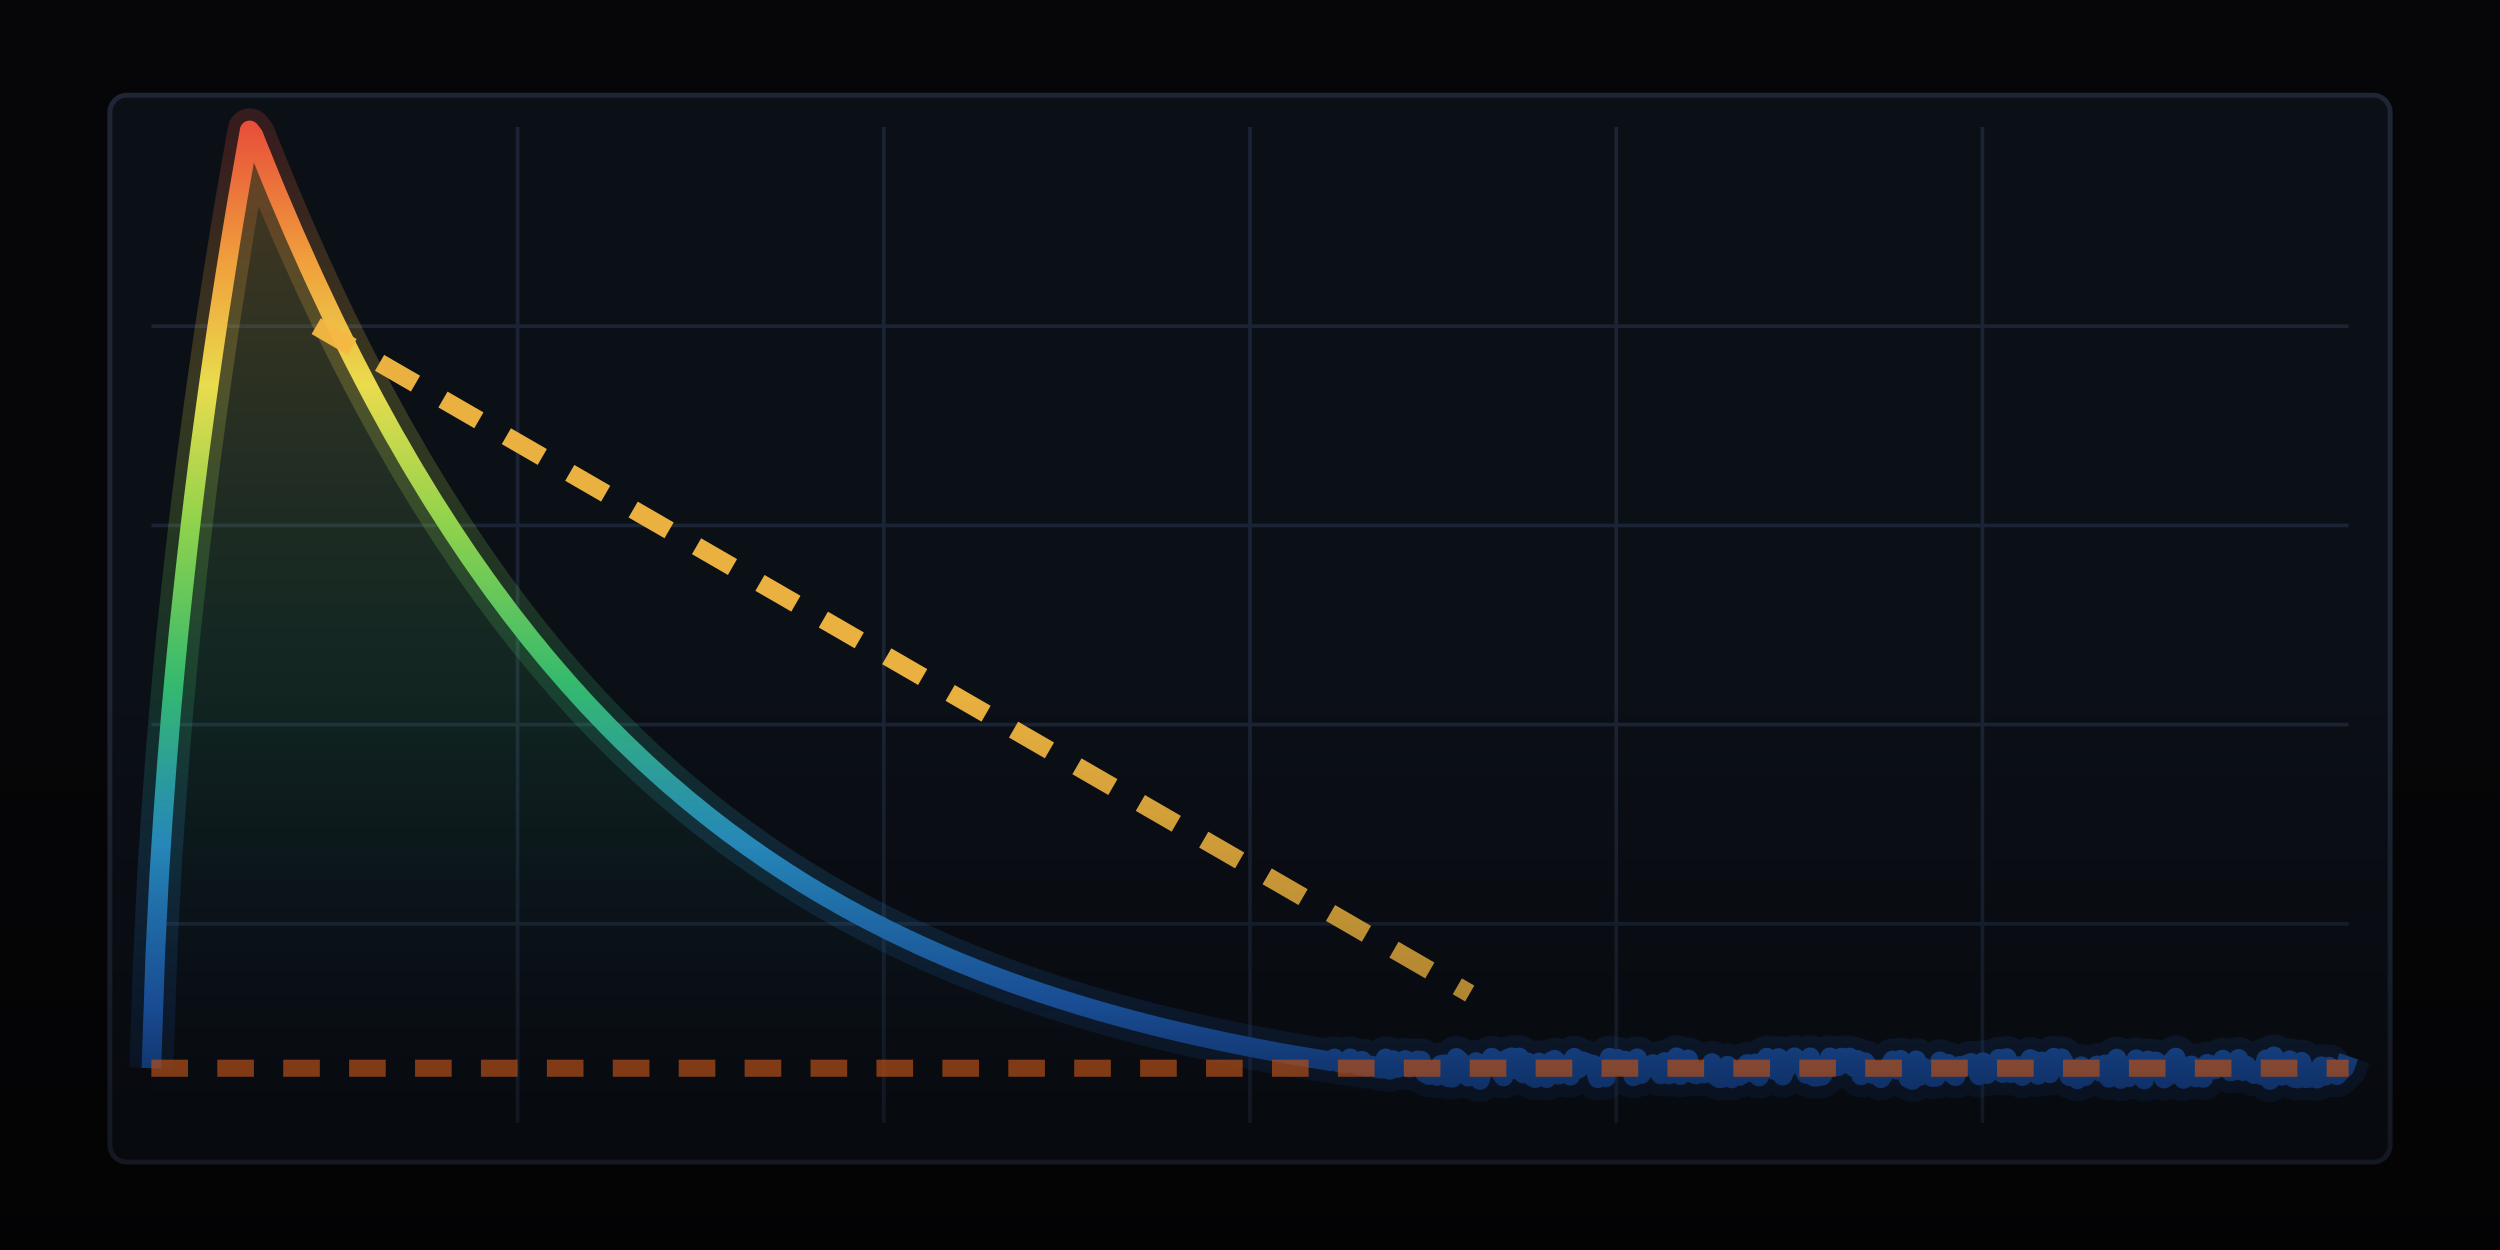
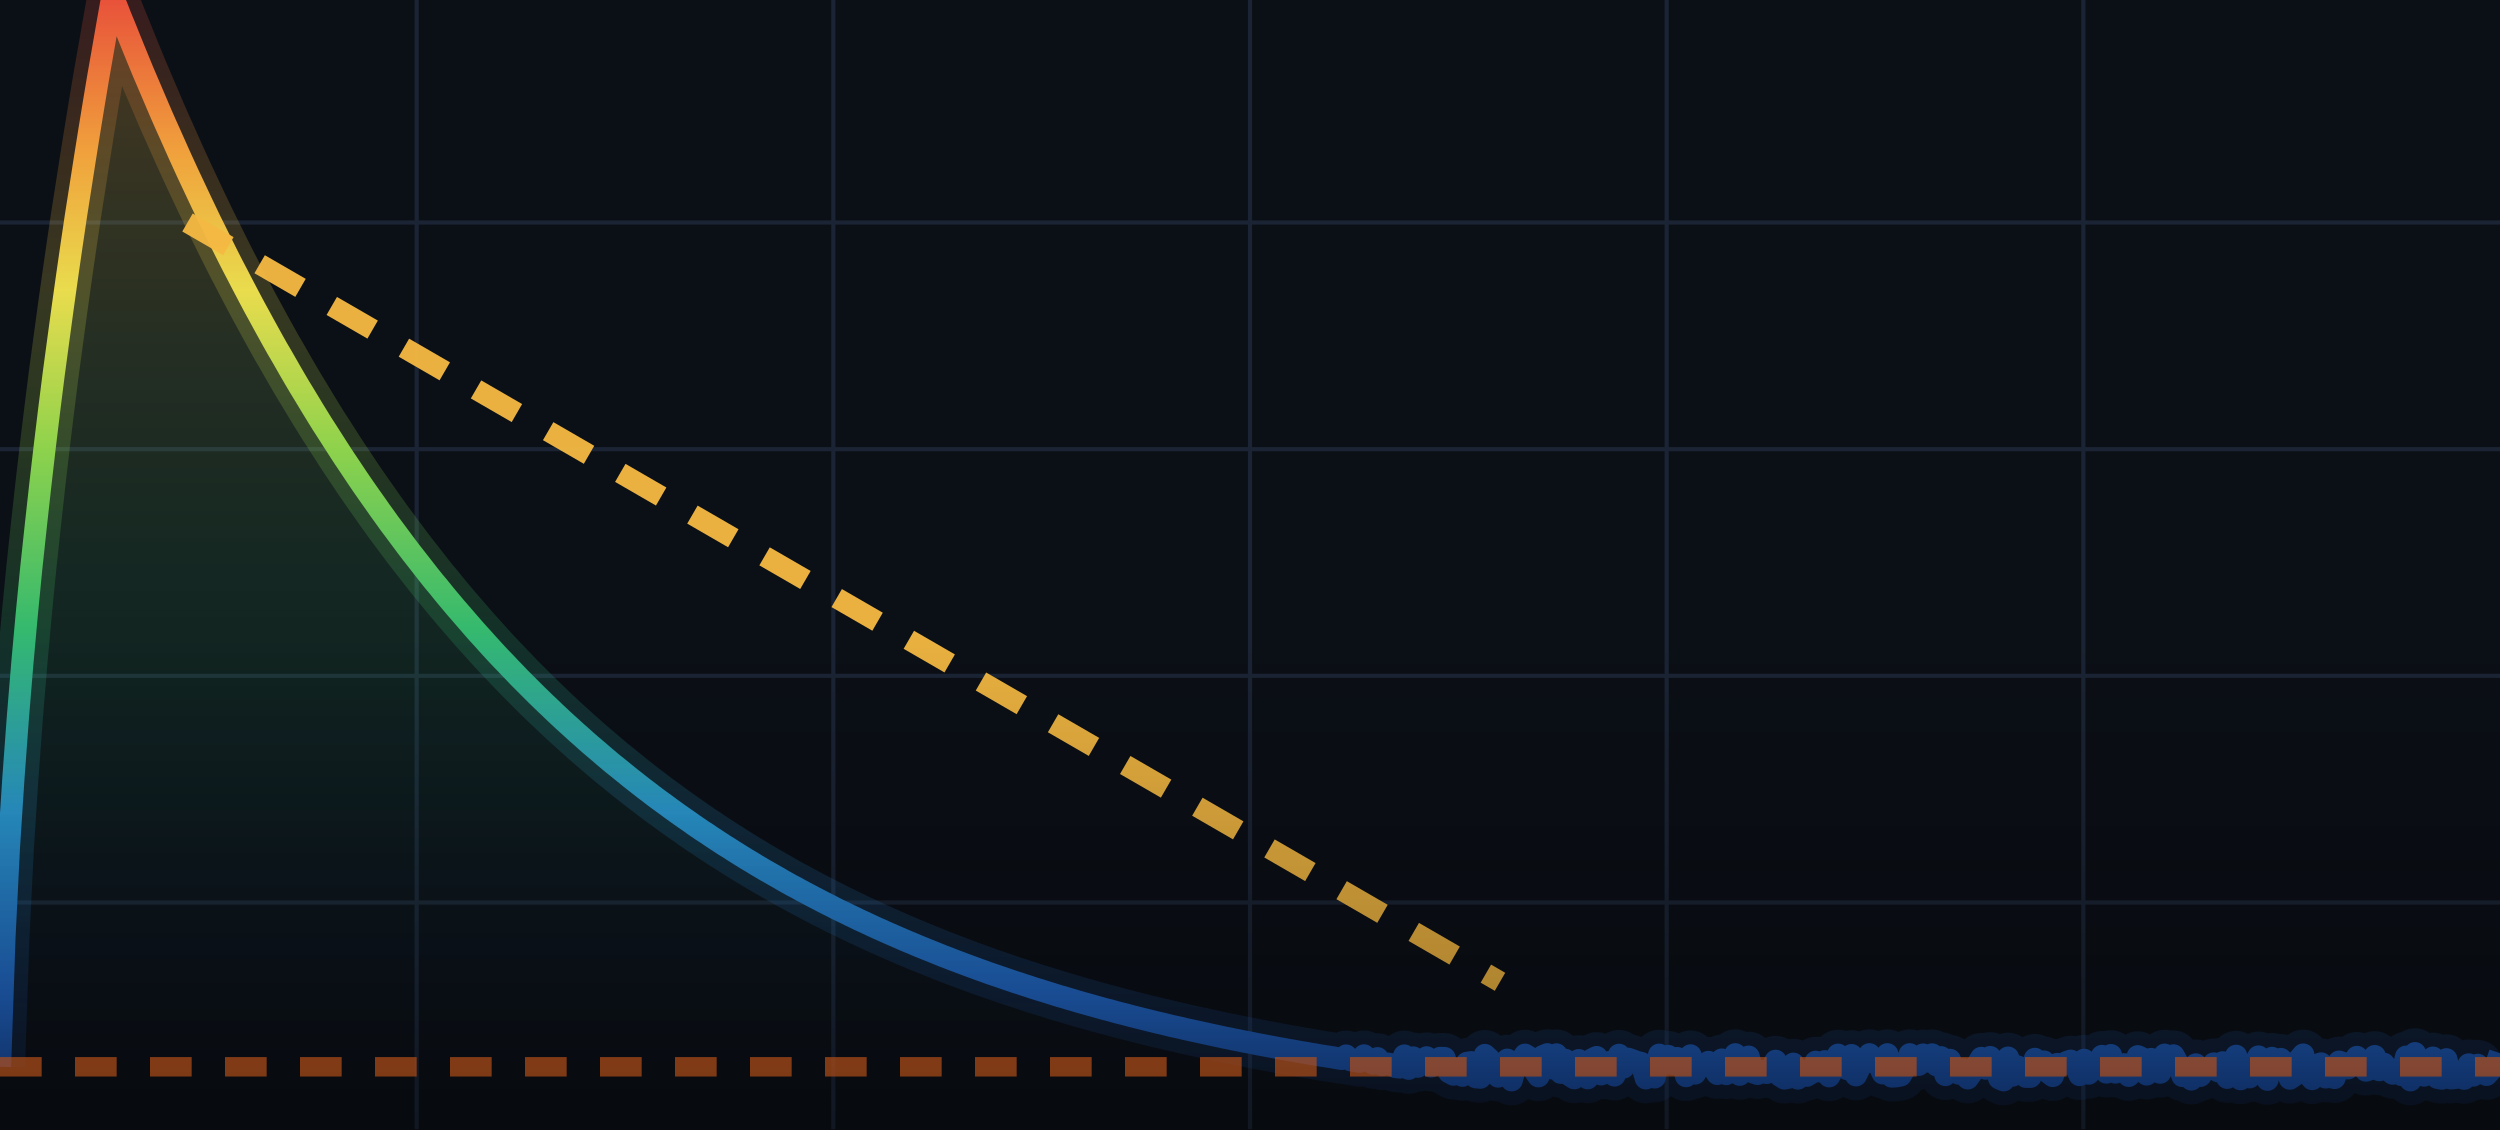
- <svg xmlns="http://www.w3.org/2000/svg" preserveAspectRatio="xMidYMid meet" viewBox="0 0 2048 1024" role="img">
+ <svg xmlns="http://www.w3.org/2000/svg" preserveAspectRatio="xMidYMid meet" viewBox="124 107 1800 813" role="img">
  <defs>
    <radialGradient id="amb_b05" cx="14%" cy="10%" r="85%">
      <stop offset="0" stop-color="#f5a020" stop-opacity="0.26" />
      <stop offset="0.55" stop-color="#f5a020" stop-opacity="0.05" />
      <stop offset="1" stop-color="#f5a020" stop-opacity="0" />
    </radialGradient>
    <linearGradient id="vig_b05" x1="0" y1="0" x2="0" y2="1">
      <stop offset="0.55" stop-color="#000" stop-opacity="0" />
      <stop offset="1" stop-color="#000" stop-opacity="0.45" />
    </linearGradient>
    <linearGradient id="lvl_b05" gradientUnits="userSpaceOnUse" x1="0" y1="104" x2="0" y2="920">
      <stop offset="0" stop-color="#e8503a" />
      <stop offset="0.14" stop-color="#f0a23c" />
      <stop offset="0.26" stop-color="#e9dc4d" />
      <stop offset="0.4" stop-color="#8ed24c" />
      <stop offset="0.56" stop-color="#34b96e" />
      <stop offset="0.72" stop-color="#2b9ad2" />
      <stop offset="0.88" stop-color="#2166c4" />
      <stop offset="1" stop-color="#143a86" />
    </linearGradient>
    <linearGradient id="fill_b05" gradientUnits="userSpaceOnUse" x1="0" y1="104" x2="0" y2="920">
      <stop offset="0" stop-color="#f0a23c" stop-opacity="0.28" />
      <stop offset="0.6" stop-color="#34b96e" stop-opacity="0.12" />
      <stop offset="1" stop-color="#2166c4" stop-opacity="0" />
    </linearGradient>
  </defs>
  <rect width="2048" height="1024" fill="#060608" />
  <rect x="90" y="78" width="1868" height="874" rx="14" fill="#0b0f16" stroke="#1e2635" stroke-width="4" />
  <line x1="124" y1="756.8" x2="1924" y2="756.8" stroke="#1b2434" stroke-width="3" />
  <line x1="124" y1="593.6" x2="1924" y2="593.6" stroke="#1b2434" stroke-width="3" />
  <line x1="124" y1="430.4" x2="1924" y2="430.4" stroke="#1b2434" stroke-width="3" />
  <line x1="124" y1="267.2" x2="1924" y2="267.2" stroke="#1b2434" stroke-width="3" />
  <line x1="424" y1="104" x2="424" y2="920" stroke="#1b2434" stroke-width="3" />
  <line x1="724" y1="104" x2="724" y2="920" stroke="#1b2434" stroke-width="3" />
  <line x1="1024" y1="104" x2="1024" y2="920" stroke="#1b2434" stroke-width="3" />
  <line x1="1324" y1="104" x2="1324" y2="920" stroke="#1b2434" stroke-width="3" />
  <line x1="1624" y1="104" x2="1624" y2="920" stroke="#1b2434" stroke-width="3" />
  <path d="M124,875.1L127.2,781.5L130.4,717.3L133.7,666.6L136.9,623.2L140.1,584.4L143.3,549L146.5,516.2L149.8,485.4L153,456.4L156.2,428.7L159.4,402.3L162.6,376.9L165.9,352.4L169.1,328.8L172.3,306L175.5,283.8L178.7,262.2L182,241.2L185.2,220.7L188.4,200.7L191.6,181.1L194.8,162L198.1,143.2L201.3,124.8L204.5,106.8L207.7,110.9L210.9,119.1L214.2,127.1L217.4,135.1L220.6,143L223.8,150.8L227,158.6L230.3,166.3L233.5,173.8L236.7,181.3L239.9,188.8L243.1,196.1L246.4,203.4L249.6,210.6L252.8,217.8L256,224.8L259.2,231.8L262.5,238.8L265.7,245.6L268.9,252.4L272.1,259.1L275.3,265.8L278.6,272.4L281.8,278.9L285,285.3L288.2,291.7L291.4,298L294.7,304.3L297.9,310.5L301.1,316.6L304.3,322.7L307.5,328.7L310.8,334.7L314,340.6L317.2,346.4L320.4,352.2L323.6,357.9L326.9,363.5L330.1,369.1L333.3,374.7L336.5,380.2L339.7,385.6L343,391L346.2,396.3L349.4,401.6L352.6,406.8L355.8,412L359.1,417.1L362.3,422.1L365.5,427.1L368.7,432.1L371.9,437L375.2,441.9L378.4,446.7L381.6,451.5L384.8,456.2L388,460.8L391.3,465.5L394.5,470L397.7,474.6L400.9,479L404.1,483.5L407.4,487.9L410.6,492.2L413.8,496.5L417,500.8L420.2,505L423.5,509.2L426.7,513.3L429.9,517.4L433.1,521.5L436.3,525.5L439.6,529.4L442.8,533.4L446,537.3L449.2,541.1L452.4,544.9L455.7,548.7L458.9,552.4L462.1,556.1L465.3,559.8L468.5,563.4L471.8,567L475,570.6L478.2,574.1L481.4,577.6L484.6,581L487.9,584.4L491.1,587.8L494.3,591.1L497.5,594.5L500.7,597.7L504,601L507.2,604.2L510.4,607.4L513.6,610.5L516.8,613.6L520.1,616.7L523.3,619.8L526.5,622.8L529.7,625.8L532.9,628.7L536.2,631.7L539.4,634.6L542.6,637.4L545.8,640.3L549,643.1L552.3,645.9L555.5,648.6L558.7,651.4L561.9,654.1L565.1,656.8L568.4,659.4L571.6,662L574.8,664.6L578,667.2L581.2,669.7L584.5,672.3L587.7,674.8L590.9,677.2L594.1,679.7L597.3,682.1L600.6,684.5L603.8,686.8L607,689.2L610.2,691.5L613.4,693.8L616.7,696.1L619.9,698.3L623.1,700.6L626.3,702.8L629.5,705L632.8,707.1L636,709.3L639.2,711.4L642.4,713.5L645.6,715.6L648.9,717.6L652.1,719.7L655.3,721.7L658.5,723.7L661.7,725.7L665,727.6L668.2,729.6L671.4,731.5L674.6,733.4L677.8,735.2L681.1,737.1L684.3,738.9L687.5,740.8L690.7,742.6L693.9,744.4L697.2,746.1L700.4,747.9L703.6,749.6L706.8,751.3L710,753L713.3,754.7L716.5,756.4L719.7,758L722.9,759.6L726.1,761.3L729.4,762.9L732.6,764.4L735.8,766L739,767.5L742.2,769.1L745.5,770.6L748.7,772.1L751.9,773.6L755.1,775.1L758.3,776.5L761.6,778L764.8,779.4L768,780.8L771.2,782.2L774.4,783.6L777.7,785L780.9,786.3L784.1,787.7L787.3,789L790.5,790.3L793.8,791.6L797,792.9L800.2,794.2L803.4,795.5L806.6,796.7L809.9,798L813.1,799.2L816.3,800.4L819.5,801.6L822.7,802.8L826,804L829.2,805.2L832.4,806.3L835.6,807.5L838.8,808.6L842.1,809.7L845.3,810.8L848.5,811.9L851.7,813L854.9,814.1L858.2,815.1L861.4,816.2L864.6,817.2L867.8,818.3L871,819.3L874.3,820.3L877.5,821.3L880.7,822.3L883.9,823.3L887.1,824.3L890.4,825.2L893.6,826.2L896.8,827.1L900,828.1L903.2,829L906.5,829.9L909.7,830.8L912.9,831.7L916.1,832.6L919.3,833.5L922.6,834.3L925.8,835.2L929,836.1L932.2,836.9L935.4,837.7L938.7,838.6L941.9,839.4L945.1,840.2L948.3,841L951.5,841.8L954.8,842.6L958,843.4L961.2,844.1L964.4,844.9L967.6,845.7L970.9,846.4L974.1,847.1L977.3,847.9L980.5,848.6L983.7,849.3L987,850L990.2,850.7L993.4,851.4L996.6,852.1L999.8,852.8L1003.1,853.5L1006.3,854.2L1009.5,854.8L1012.7,855.5L1015.9,856.1L1019.2,856.8L1022.4,857.4L1025.6,858L1028.8,858.7L1032.1,859.3L1035.3,859.9L1038.5,860.5L1041.7,861.1L1044.9,861.7L1048.2,862.3L1051.4,862.9L1054.6,863.4L1057.8,864L1061,864.6L1064.3,865.1L1067.5,865.7L1070.7,866.2L1073.9,866.8L1077.1,867.3L1080.4,867.8L1083.6,868.3L1086.8,868.9L1090,869.4L1093.2,867L1096.5,870.4L1099.7,870.9L1102.9,871.4L1106.1,866.9L1109.3,870.4L1112.6,872.8L1115.8,868.9L1119,873.8L1122.2,872.7L1125.4,873.2L1128.7,875.2L1131.9,875.6L1135.1,867L1138.3,876.5L1141.5,868.4L1144.8,875L1148,872.3L1151.2,868.3L1154.4,874.8L1157.6,871L1160.9,868.7L1164.1,868.8L1167.3,879L1170.5,880.7L1173.7,876.7L1177,881.5L1180.2,872.3L1183.4,871.8L1186.6,882.6L1189.8,882.9L1193.1,866.6L1196.3,869.5L1199.5,875.3L1202.7,882.1L1205.9,873.6L1209.2,870L1212.4,884.8L1215.6,873.3L1218.8,871.2L1222,866.4L1225.3,868.4L1228.5,877.3L1231.7,881.9L1234.9,867.4L1238.1,866.1L1241.4,876.2L1244.6,866.2L1247.8,879.4L1251,870.1L1254.2,881.2L1257.5,883.3L1260.7,870.3L1263.9,878L1267.1,883.3L1270.3,869.7L1273.6,868.1L1276.8,880.5L1280,879.3L1283.2,871.6L1286.4,881.3L1289.7,866.5L1292.9,875.6L1296.1,869.3L1299.3,870.4L1302.5,871.6L1305.8,872.4L1309,883.4L1312.2,880.8L1315.4,882.7L1318.6,866.4L1321.9,873.2L1325.1,867.3L1328.3,873.1L1331.5,868.8L1334.7,870.5L1338,881.8L1341.2,866.9L1344.4,879.9L1347.6,873.4L1350.8,874L1354.1,871.6L1357.3,875.3L1360.5,880.2L1363.7,869.9L1366.9,880.3L1370.2,873.8L1373.4,866.1L1376.6,880.8L1379.8,871L1383,867.8L1386.3,879.1L1389.5,880.2L1392.7,878.2L1395.9,879.5L1399.1,877L1402.4,870.8L1405.6,881.5L1408.8,883.5L1412,882.8L1415.2,872.9L1418.5,883.5L1421.7,878.8L1424.9,881.5L1428.1,879.6L1431.3,871.5L1434.6,878.4L1437.8,871.1L1441,881.9L1444.2,876.1L1447.4,866.4L1450.7,871.8L1453.9,876.7L1457.1,866.7L1460.3,881.2L1463.5,874.4L1466.8,870.6L1470,866.1L1473.2,872.1L1476.4,872.8L1479.6,879.8L1482.9,866.1L1486.1,882.1L1489.3,881.9L1492.5,881.3L1495.7,876L1499,866.1L1502.2,870.9L1505.4,873.7L1508.6,866.3L1511.8,871.3L1515.1,866.2L1518.3,874L1521.5,868.2L1524.7,881L1527.9,870.1L1531.2,877.4L1534.4,880L1537.6,876.9L1540.8,883.4L1544,878.8L1547.3,874.1L1550.5,868.7L1553.7,876.4L1556.9,868.1L1560.1,872.2L1563.4,883.4L1566.6,884.8L1569.8,868.5L1573,881.4L1576.2,874.7L1579.5,876.1L1582.7,882.3L1585.9,882.3L1589.1,869.4L1592.3,873.6L1595.6,871.3L1598.8,879.2L1602,881.7L1605.2,873.1L1608.4,873.8L1611.7,871.8L1614.9,870.7L1618.1,874L1621.3,881L1624.5,870.1L1627.8,880L1631,875.2L1634.2,873.3L1637.4,867.3L1640.6,879.2L1643.9,866.7L1647.1,879.2L1650.3,875.9L1653.5,873.3L1656.7,881.6L1660,878.4L1663.2,867.5L1666.4,869L1669.6,880.6L1672.8,869.5L1676.1,878L1679.3,879.3L1682.5,866.4L1685.7,873L1688.9,866.9L1692.2,872.9L1695.4,881.7L1698.6,877.1L1701.8,884.2L1705,873.4L1708.3,881.6L1711.5,876.3L1714.7,876.2L1717.9,872.7L1721.1,878.3L1724.4,871.9L1727.6,883L1730.8,875.4L1734,867.2L1737.2,884L1740.5,881.6L1743.7,882.6L1746.9,873.6L1750.1,867.7L1753.3,872.6L1756.6,884.4L1759.8,868.7L1763,874L1766.2,869.5L1769.4,872.6L1772.7,883.6L1775.9,881.4L1779.1,870L1782.3,866.3L1785.5,879.9L1788.8,883.9L1792,873.8L1795.2,872.7L1798.4,882.7L1801.6,882.2L1804.9,883.1L1808.1,871.4L1811.3,872.5L1814.5,876.2L1817.7,872.9L1821,868L1824.2,873.7L1827.4,877.8L1830.6,876.8L1833.8,867.4L1837.1,877.5L1840.3,872.9L1843.5,877.5L1846.7,880L1849.9,878.5L1853.2,881L1856.4,867.8L1859.6,884.8L1862.8,865.3L1866,879.3L1869.3,881.4L1872.5,880L1875.7,868.5L1878.9,883L1882.1,883.6L1885.4,869.7L1888.6,883.4L1891.8,883.1L1895,882.6L1898.2,883.7L1901.5,873.4L1904.7,881.4L1907.9,873.7L1911.1,879.6L1914.3,880.9L1917.6,877.4L1920.8,874.6L1924,865.3L1924,920L124,920Z" fill="url(#fill_b05)" />
  <path d="M124,875.1L127.2,781.5L130.4,717.3L133.7,666.6L136.9,623.2L140.1,584.4L143.3,549L146.5,516.2L149.8,485.4L153,456.4L156.2,428.7L159.4,402.3L162.6,376.9L165.9,352.4L169.1,328.8L172.3,306L175.5,283.8L178.7,262.2L182,241.2L185.2,220.7L188.4,200.7L191.6,181.1L194.8,162L198.1,143.2L201.3,124.8L204.5,106.8L207.7,110.9L210.9,119.1L214.2,127.1L217.4,135.1L220.6,143L223.8,150.8L227,158.6L230.3,166.3L233.5,173.8L236.7,181.3L239.9,188.8L243.1,196.1L246.4,203.4L249.6,210.6L252.8,217.8L256,224.8L259.2,231.8L262.5,238.8L265.7,245.6L268.9,252.4L272.1,259.1L275.3,265.8L278.6,272.4L281.8,278.9L285,285.3L288.2,291.7L291.4,298L294.7,304.3L297.9,310.5L301.1,316.6L304.3,322.7L307.5,328.7L310.8,334.7L314,340.6L317.2,346.4L320.4,352.2L323.6,357.9L326.9,363.5L330.1,369.1L333.3,374.7L336.5,380.2L339.7,385.6L343,391L346.2,396.3L349.4,401.6L352.6,406.8L355.8,412L359.1,417.1L362.3,422.1L365.5,427.1L368.7,432.1L371.9,437L375.2,441.9L378.4,446.7L381.6,451.5L384.8,456.2L388,460.8L391.3,465.5L394.5,470L397.7,474.6L400.9,479L404.1,483.5L407.4,487.9L410.6,492.2L413.8,496.5L417,500.8L420.2,505L423.5,509.2L426.7,513.3L429.9,517.4L433.1,521.5L436.3,525.5L439.6,529.4L442.8,533.4L446,537.3L449.2,541.1L452.4,544.9L455.7,548.7L458.9,552.4L462.1,556.1L465.3,559.8L468.5,563.4L471.8,567L475,570.6L478.2,574.1L481.4,577.6L484.6,581L487.9,584.4L491.1,587.8L494.3,591.1L497.5,594.5L500.7,597.7L504,601L507.2,604.2L510.4,607.4L513.6,610.5L516.8,613.6L520.1,616.7L523.3,619.8L526.5,622.8L529.7,625.8L532.9,628.7L536.2,631.7L539.4,634.6L542.6,637.4L545.8,640.3L549,643.1L552.3,645.9L555.5,648.6L558.7,651.4L561.9,654.1L565.1,656.8L568.4,659.4L571.6,662L574.8,664.6L578,667.2L581.2,669.7L584.5,672.3L587.7,674.8L590.9,677.2L594.1,679.7L597.3,682.1L600.6,684.5L603.8,686.8L607,689.2L610.2,691.5L613.4,693.8L616.7,696.1L619.9,698.3L623.1,700.6L626.3,702.8L629.5,705L632.8,707.1L636,709.3L639.2,711.4L642.4,713.5L645.6,715.6L648.9,717.6L652.1,719.7L655.3,721.7L658.5,723.7L661.7,725.7L665,727.6L668.2,729.6L671.4,731.5L674.6,733.4L677.8,735.2L681.1,737.1L684.3,738.9L687.5,740.8L690.7,742.6L693.9,744.4L697.2,746.1L700.4,747.9L703.6,749.6L706.8,751.3L710,753L713.3,754.7L716.5,756.4L719.7,758L722.9,759.6L726.1,761.3L729.4,762.9L732.6,764.4L735.8,766L739,767.5L742.2,769.1L745.5,770.6L748.7,772.1L751.9,773.6L755.1,775.1L758.3,776.5L761.6,778L764.8,779.4L768,780.8L771.2,782.2L774.4,783.6L777.7,785L780.9,786.3L784.1,787.7L787.3,789L790.5,790.3L793.8,791.6L797,792.9L800.2,794.2L803.4,795.5L806.6,796.7L809.9,798L813.1,799.2L816.3,800.4L819.5,801.6L822.7,802.8L826,804L829.2,805.2L832.4,806.3L835.6,807.5L838.8,808.6L842.1,809.7L845.3,810.8L848.5,811.9L851.7,813L854.9,814.1L858.2,815.1L861.4,816.2L864.6,817.2L867.8,818.3L871,819.3L874.3,820.3L877.5,821.3L880.7,822.3L883.9,823.3L887.1,824.3L890.4,825.2L893.6,826.2L896.8,827.1L900,828.1L903.2,829L906.5,829.9L909.7,830.8L912.9,831.7L916.1,832.6L919.3,833.5L922.6,834.3L925.8,835.2L929,836.1L932.2,836.9L935.4,837.7L938.7,838.6L941.9,839.4L945.1,840.2L948.3,841L951.5,841.8L954.8,842.6L958,843.4L961.2,844.1L964.4,844.9L967.6,845.7L970.9,846.4L974.1,847.1L977.3,847.9L980.5,848.6L983.7,849.3L987,850L990.2,850.7L993.4,851.4L996.6,852.1L999.8,852.8L1003.1,853.5L1006.3,854.2L1009.5,854.8L1012.7,855.5L1015.9,856.1L1019.2,856.8L1022.4,857.4L1025.6,858L1028.8,858.7L1032.1,859.3L1035.3,859.9L1038.5,860.5L1041.7,861.1L1044.9,861.7L1048.2,862.3L1051.4,862.9L1054.6,863.4L1057.8,864L1061,864.6L1064.3,865.1L1067.5,865.7L1070.7,866.2L1073.9,866.8L1077.1,867.3L1080.4,867.8L1083.6,868.3L1086.8,868.9L1090,869.4L1093.2,867L1096.5,870.4L1099.7,870.9L1102.9,871.4L1106.1,866.9L1109.3,870.4L1112.6,872.8L1115.8,868.9L1119,873.8L1122.2,872.7L1125.4,873.2L1128.7,875.2L1131.9,875.6L1135.1,867L1138.3,876.5L1141.5,868.4L1144.8,875L1148,872.3L1151.2,868.3L1154.4,874.8L1157.6,871L1160.9,868.7L1164.1,868.8L1167.3,879L1170.5,880.7L1173.7,876.7L1177,881.5L1180.2,872.3L1183.4,871.8L1186.6,882.6L1189.8,882.9L1193.1,866.6L1196.3,869.5L1199.5,875.3L1202.7,882.1L1205.9,873.6L1209.2,870L1212.4,884.8L1215.6,873.3L1218.8,871.2L1222,866.4L1225.3,868.4L1228.5,877.3L1231.7,881.9L1234.9,867.4L1238.1,866.1L1241.4,876.2L1244.6,866.2L1247.8,879.4L1251,870.1L1254.2,881.2L1257.5,883.3L1260.7,870.3L1263.9,878L1267.1,883.3L1270.3,869.7L1273.6,868.1L1276.8,880.5L1280,879.3L1283.2,871.6L1286.4,881.3L1289.7,866.5L1292.9,875.6L1296.1,869.3L1299.3,870.4L1302.5,871.6L1305.8,872.4L1309,883.4L1312.2,880.8L1315.4,882.7L1318.6,866.4L1321.9,873.2L1325.1,867.3L1328.3,873.1L1331.5,868.8L1334.7,870.5L1338,881.8L1341.2,866.9L1344.4,879.9L1347.6,873.4L1350.8,874L1354.1,871.6L1357.3,875.3L1360.5,880.2L1363.7,869.9L1366.9,880.3L1370.2,873.8L1373.4,866.1L1376.6,880.8L1379.8,871L1383,867.8L1386.3,879.1L1389.5,880.2L1392.7,878.2L1395.9,879.5L1399.1,877L1402.4,870.8L1405.6,881.5L1408.8,883.5L1412,882.8L1415.2,872.9L1418.5,883.5L1421.7,878.8L1424.9,881.5L1428.1,879.6L1431.3,871.5L1434.6,878.4L1437.8,871.1L1441,881.9L1444.2,876.1L1447.4,866.4L1450.7,871.8L1453.9,876.7L1457.1,866.7L1460.3,881.2L1463.5,874.4L1466.8,870.6L1470,866.1L1473.2,872.1L1476.4,872.8L1479.6,879.8L1482.9,866.1L1486.1,882.1L1489.3,881.9L1492.5,881.3L1495.7,876L1499,866.1L1502.2,870.9L1505.4,873.7L1508.6,866.3L1511.8,871.3L1515.1,866.2L1518.3,874L1521.5,868.2L1524.7,881L1527.9,870.1L1531.2,877.4L1534.4,880L1537.6,876.9L1540.8,883.4L1544,878.8L1547.3,874.1L1550.5,868.7L1553.7,876.4L1556.9,868.1L1560.1,872.2L1563.4,883.4L1566.6,884.8L1569.8,868.5L1573,881.4L1576.2,874.7L1579.5,876.1L1582.7,882.3L1585.9,882.3L1589.1,869.4L1592.3,873.6L1595.6,871.3L1598.8,879.2L1602,881.7L1605.2,873.1L1608.4,873.8L1611.7,871.8L1614.9,870.7L1618.1,874L1621.3,881L1624.5,870.1L1627.8,880L1631,875.2L1634.2,873.3L1637.4,867.3L1640.6,879.2L1643.9,866.7L1647.1,879.2L1650.3,875.9L1653.5,873.3L1656.7,881.6L1660,878.4L1663.2,867.5L1666.4,869L1669.6,880.6L1672.8,869.5L1676.1,878L1679.3,879.3L1682.5,866.4L1685.7,873L1688.9,866.9L1692.2,872.9L1695.4,881.7L1698.6,877.1L1701.8,884.2L1705,873.4L1708.3,881.6L1711.5,876.3L1714.7,876.2L1717.9,872.7L1721.1,878.3L1724.4,871.9L1727.6,883L1730.8,875.4L1734,867.2L1737.2,884L1740.5,881.6L1743.7,882.6L1746.9,873.6L1750.1,867.7L1753.3,872.6L1756.6,884.4L1759.8,868.7L1763,874L1766.2,869.5L1769.4,872.6L1772.7,883.6L1775.9,881.4L1779.1,870L1782.3,866.3L1785.5,879.9L1788.8,883.9L1792,873.8L1795.2,872.7L1798.4,882.7L1801.6,882.2L1804.9,883.1L1808.1,871.4L1811.3,872.5L1814.5,876.2L1817.7,872.9L1821,868L1824.2,873.7L1827.4,877.8L1830.6,876.8L1833.8,867.4L1837.1,877.5L1840.3,872.9L1843.5,877.5L1846.7,880L1849.9,878.5L1853.2,881L1856.4,867.8L1859.6,884.8L1862.8,865.3L1866,879.3L1869.3,881.4L1872.5,880L1875.7,868.5L1878.9,883L1882.1,883.6L1885.4,869.7L1888.6,883.4L1891.8,883.1L1895,882.6L1898.2,883.7L1901.5,873.4L1904.7,881.4L1907.9,873.7L1911.1,879.6L1914.3,880.9L1917.6,877.4L1920.8,874.6L1924,865.3" fill="none" stroke="url(#lvl_b05)" stroke-width="36" opacity="0.2" stroke-linejoin="round" />
  <path d="M124,875.1L127.2,781.5L130.4,717.3L133.7,666.6L136.9,623.2L140.1,584.4L143.3,549L146.5,516.2L149.8,485.4L153,456.4L156.2,428.7L159.4,402.3L162.6,376.9L165.9,352.4L169.1,328.8L172.3,306L175.5,283.8L178.7,262.2L182,241.2L185.2,220.7L188.4,200.7L191.6,181.1L194.8,162L198.1,143.2L201.3,124.8L204.5,106.8L207.7,110.9L210.9,119.1L214.2,127.1L217.4,135.1L220.6,143L223.8,150.8L227,158.6L230.3,166.3L233.5,173.8L236.7,181.3L239.9,188.8L243.1,196.1L246.4,203.4L249.6,210.6L252.8,217.8L256,224.8L259.2,231.8L262.5,238.8L265.7,245.6L268.9,252.4L272.1,259.1L275.3,265.8L278.6,272.4L281.8,278.9L285,285.3L288.2,291.7L291.4,298L294.7,304.3L297.9,310.5L301.1,316.6L304.3,322.7L307.5,328.7L310.8,334.7L314,340.6L317.2,346.4L320.4,352.2L323.6,357.9L326.9,363.5L330.1,369.1L333.3,374.7L336.5,380.2L339.7,385.6L343,391L346.2,396.3L349.4,401.6L352.6,406.8L355.8,412L359.1,417.1L362.3,422.1L365.5,427.1L368.7,432.1L371.9,437L375.2,441.9L378.4,446.7L381.6,451.5L384.8,456.2L388,460.8L391.3,465.5L394.5,470L397.7,474.6L400.9,479L404.1,483.5L407.4,487.9L410.6,492.2L413.8,496.5L417,500.8L420.2,505L423.5,509.2L426.7,513.3L429.9,517.4L433.1,521.5L436.3,525.5L439.6,529.4L442.8,533.4L446,537.3L449.2,541.1L452.4,544.9L455.7,548.7L458.9,552.4L462.1,556.1L465.3,559.8L468.5,563.4L471.8,567L475,570.6L478.2,574.1L481.4,577.6L484.6,581L487.9,584.4L491.1,587.8L494.3,591.1L497.5,594.5L500.7,597.7L504,601L507.2,604.2L510.4,607.4L513.6,610.5L516.8,613.6L520.1,616.7L523.3,619.8L526.5,622.8L529.7,625.8L532.9,628.7L536.2,631.7L539.4,634.6L542.6,637.4L545.8,640.3L549,643.1L552.3,645.9L555.5,648.6L558.7,651.4L561.9,654.1L565.1,656.8L568.4,659.4L571.6,662L574.8,664.6L578,667.2L581.2,669.7L584.5,672.3L587.7,674.8L590.9,677.2L594.1,679.7L597.3,682.1L600.6,684.5L603.8,686.8L607,689.2L610.2,691.5L613.4,693.8L616.7,696.1L619.9,698.3L623.1,700.6L626.3,702.8L629.5,705L632.8,707.1L636,709.3L639.2,711.4L642.4,713.5L645.6,715.6L648.9,717.6L652.1,719.7L655.3,721.7L658.5,723.7L661.7,725.7L665,727.6L668.2,729.6L671.4,731.5L674.6,733.4L677.8,735.2L681.1,737.1L684.3,738.9L687.5,740.8L690.7,742.6L693.9,744.4L697.2,746.1L700.4,747.9L703.6,749.6L706.8,751.3L710,753L713.3,754.7L716.5,756.4L719.7,758L722.9,759.6L726.1,761.3L729.4,762.9L732.6,764.4L735.8,766L739,767.5L742.2,769.1L745.5,770.6L748.7,772.1L751.9,773.6L755.1,775.1L758.3,776.5L761.6,778L764.8,779.4L768,780.8L771.2,782.2L774.4,783.6L777.7,785L780.9,786.3L784.1,787.7L787.3,789L790.5,790.3L793.8,791.6L797,792.9L800.2,794.2L803.4,795.5L806.6,796.7L809.9,798L813.1,799.2L816.3,800.4L819.5,801.6L822.7,802.8L826,804L829.2,805.2L832.4,806.3L835.6,807.5L838.8,808.6L842.1,809.7L845.3,810.8L848.5,811.9L851.7,813L854.9,814.1L858.2,815.1L861.4,816.2L864.6,817.2L867.8,818.3L871,819.3L874.3,820.3L877.5,821.3L880.7,822.3L883.9,823.3L887.1,824.3L890.4,825.2L893.6,826.2L896.8,827.1L900,828.1L903.2,829L906.5,829.9L909.7,830.8L912.9,831.7L916.1,832.6L919.3,833.5L922.6,834.3L925.8,835.2L929,836.1L932.2,836.9L935.4,837.7L938.7,838.6L941.9,839.4L945.1,840.2L948.3,841L951.5,841.8L954.8,842.6L958,843.4L961.2,844.1L964.4,844.9L967.6,845.7L970.9,846.4L974.1,847.1L977.3,847.9L980.5,848.6L983.7,849.3L987,850L990.2,850.7L993.4,851.4L996.6,852.1L999.8,852.8L1003.1,853.5L1006.3,854.2L1009.5,854.8L1012.7,855.5L1015.9,856.1L1019.2,856.8L1022.4,857.4L1025.6,858L1028.8,858.7L1032.1,859.3L1035.3,859.9L1038.5,860.5L1041.7,861.1L1044.9,861.7L1048.2,862.3L1051.4,862.9L1054.6,863.4L1057.8,864L1061,864.6L1064.3,865.1L1067.5,865.7L1070.7,866.2L1073.9,866.8L1077.1,867.3L1080.4,867.8L1083.6,868.3L1086.8,868.9L1090,869.4L1093.2,867L1096.5,870.4L1099.7,870.9L1102.9,871.4L1106.1,866.9L1109.3,870.4L1112.6,872.8L1115.8,868.9L1119,873.8L1122.2,872.7L1125.4,873.2L1128.7,875.2L1131.9,875.6L1135.1,867L1138.3,876.5L1141.5,868.4L1144.8,875L1148,872.3L1151.2,868.3L1154.4,874.8L1157.6,871L1160.9,868.7L1164.1,868.8L1167.3,879L1170.5,880.7L1173.7,876.7L1177,881.5L1180.2,872.3L1183.4,871.8L1186.6,882.6L1189.8,882.9L1193.1,866.6L1196.3,869.5L1199.5,875.3L1202.7,882.1L1205.9,873.6L1209.2,870L1212.4,884.8L1215.6,873.3L1218.8,871.2L1222,866.4L1225.3,868.4L1228.5,877.3L1231.7,881.9L1234.9,867.4L1238.1,866.1L1241.4,876.2L1244.6,866.2L1247.8,879.4L1251,870.1L1254.2,881.2L1257.5,883.3L1260.7,870.3L1263.9,878L1267.1,883.3L1270.3,869.7L1273.6,868.1L1276.8,880.5L1280,879.3L1283.2,871.6L1286.4,881.3L1289.7,866.5L1292.9,875.6L1296.1,869.3L1299.3,870.4L1302.5,871.6L1305.8,872.4L1309,883.4L1312.2,880.8L1315.4,882.7L1318.6,866.4L1321.9,873.2L1325.1,867.3L1328.3,873.1L1331.5,868.8L1334.7,870.5L1338,881.8L1341.2,866.9L1344.4,879.9L1347.6,873.4L1350.8,874L1354.1,871.6L1357.3,875.3L1360.5,880.2L1363.7,869.9L1366.9,880.3L1370.2,873.8L1373.4,866.1L1376.6,880.8L1379.8,871L1383,867.8L1386.3,879.1L1389.5,880.2L1392.7,878.2L1395.9,879.5L1399.1,877L1402.4,870.8L1405.6,881.5L1408.8,883.5L1412,882.8L1415.2,872.9L1418.5,883.5L1421.7,878.8L1424.9,881.5L1428.1,879.6L1431.3,871.5L1434.6,878.4L1437.8,871.1L1441,881.9L1444.2,876.1L1447.4,866.4L1450.7,871.8L1453.9,876.7L1457.1,866.7L1460.3,881.2L1463.5,874.4L1466.8,870.6L1470,866.1L1473.2,872.1L1476.4,872.8L1479.6,879.8L1482.9,866.1L1486.1,882.1L1489.3,881.9L1492.5,881.3L1495.7,876L1499,866.1L1502.2,870.9L1505.4,873.7L1508.6,866.3L1511.8,871.3L1515.1,866.2L1518.3,874L1521.5,868.2L1524.7,881L1527.9,870.1L1531.2,877.4L1534.4,880L1537.6,876.9L1540.8,883.4L1544,878.8L1547.3,874.1L1550.5,868.7L1553.7,876.4L1556.9,868.1L1560.1,872.2L1563.4,883.4L1566.6,884.8L1569.8,868.5L1573,881.4L1576.2,874.7L1579.5,876.1L1582.7,882.3L1585.9,882.3L1589.1,869.4L1592.3,873.6L1595.6,871.3L1598.8,879.2L1602,881.7L1605.2,873.1L1608.4,873.8L1611.7,871.8L1614.9,870.7L1618.1,874L1621.3,881L1624.5,870.1L1627.8,880L1631,875.2L1634.2,873.3L1637.4,867.3L1640.6,879.2L1643.9,866.7L1647.1,879.2L1650.3,875.9L1653.5,873.3L1656.7,881.6L1660,878.4L1663.2,867.5L1666.4,869L1669.6,880.6L1672.8,869.5L1676.1,878L1679.3,879.3L1682.5,866.4L1685.7,873L1688.9,866.9L1692.2,872.9L1695.4,881.7L1698.6,877.1L1701.8,884.2L1705,873.4L1708.3,881.6L1711.5,876.3L1714.7,876.2L1717.9,872.7L1721.1,878.3L1724.4,871.9L1727.6,883L1730.8,875.4L1734,867.2L1737.2,884L1740.5,881.6L1743.7,882.6L1746.9,873.6L1750.1,867.7L1753.3,872.6L1756.6,884.4L1759.8,868.7L1763,874L1766.2,869.5L1769.4,872.6L1772.7,883.6L1775.9,881.4L1779.1,870L1782.3,866.3L1785.5,879.9L1788.8,883.9L1792,873.8L1795.2,872.7L1798.4,882.7L1801.6,882.2L1804.9,883.1L1808.1,871.4L1811.3,872.5L1814.5,876.2L1817.7,872.9L1821,868L1824.2,873.7L1827.4,877.8L1830.6,876.8L1833.8,867.4L1837.1,877.5L1840.3,872.9L1843.5,877.5L1846.7,880L1849.9,878.5L1853.2,881L1856.4,867.8L1859.6,884.8L1862.8,865.3L1866,879.3L1869.3,881.4L1872.5,880L1875.7,868.5L1878.9,883L1882.1,883.6L1885.4,869.7L1888.6,883.4L1891.8,883.1L1895,882.6L1898.2,883.7L1901.5,873.4L1904.7,881.4L1907.9,873.7L1911.1,879.6L1914.3,880.9L1917.6,877.4L1920.8,874.6L1924,865.3" fill="none" stroke="url(#lvl_b05)" stroke-width="16" stroke-linejoin="round" />
  <line x1="124" y1="875.1" x2="1924" y2="875.1" stroke="#ff6f22" stroke-width="14" stroke-dasharray="30 24" opacity="0.7" />
  <line x1="259" y1="267.2" x2="1204" y2="813.9" stroke="#f5b942" stroke-width="15" stroke-dasharray="34 26" opacity="0.95" />
  <rect width="2048" height="1024" fill="url(#vig_b05)" />
</svg>
